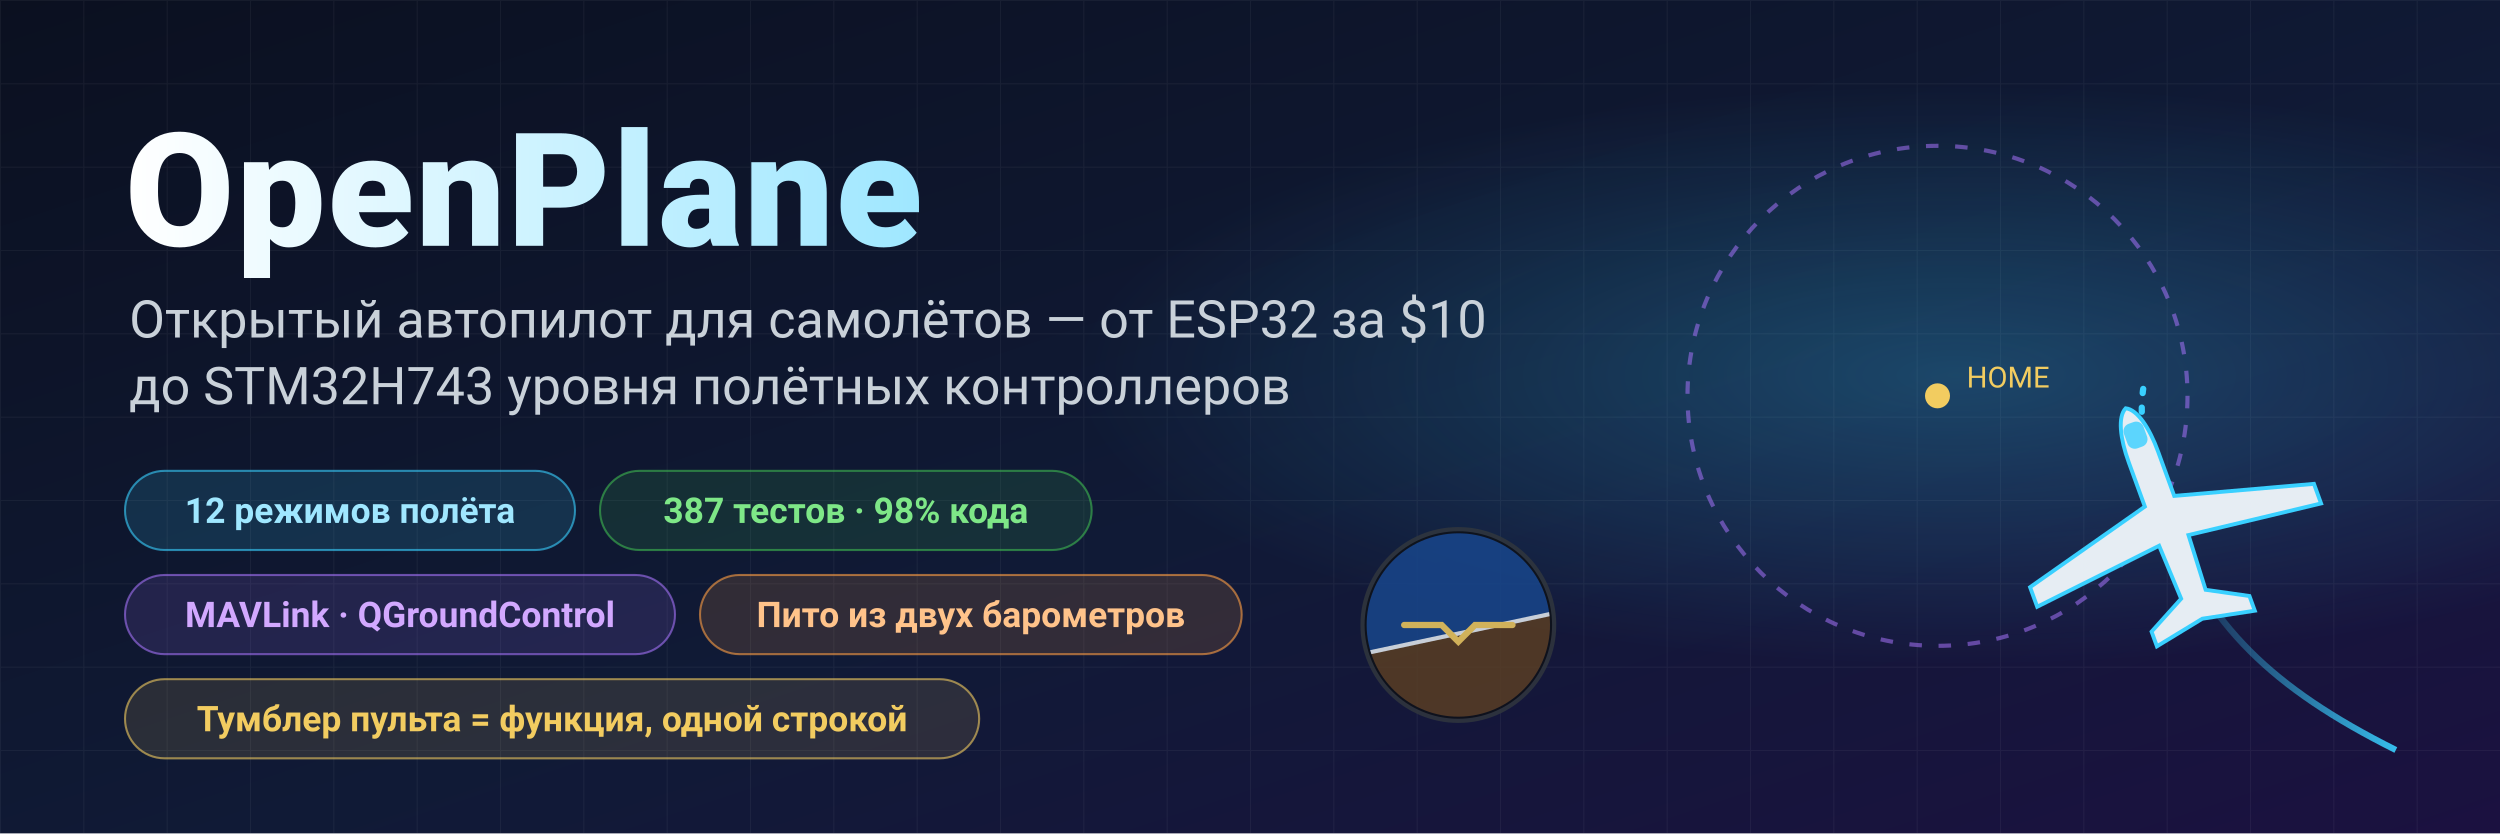
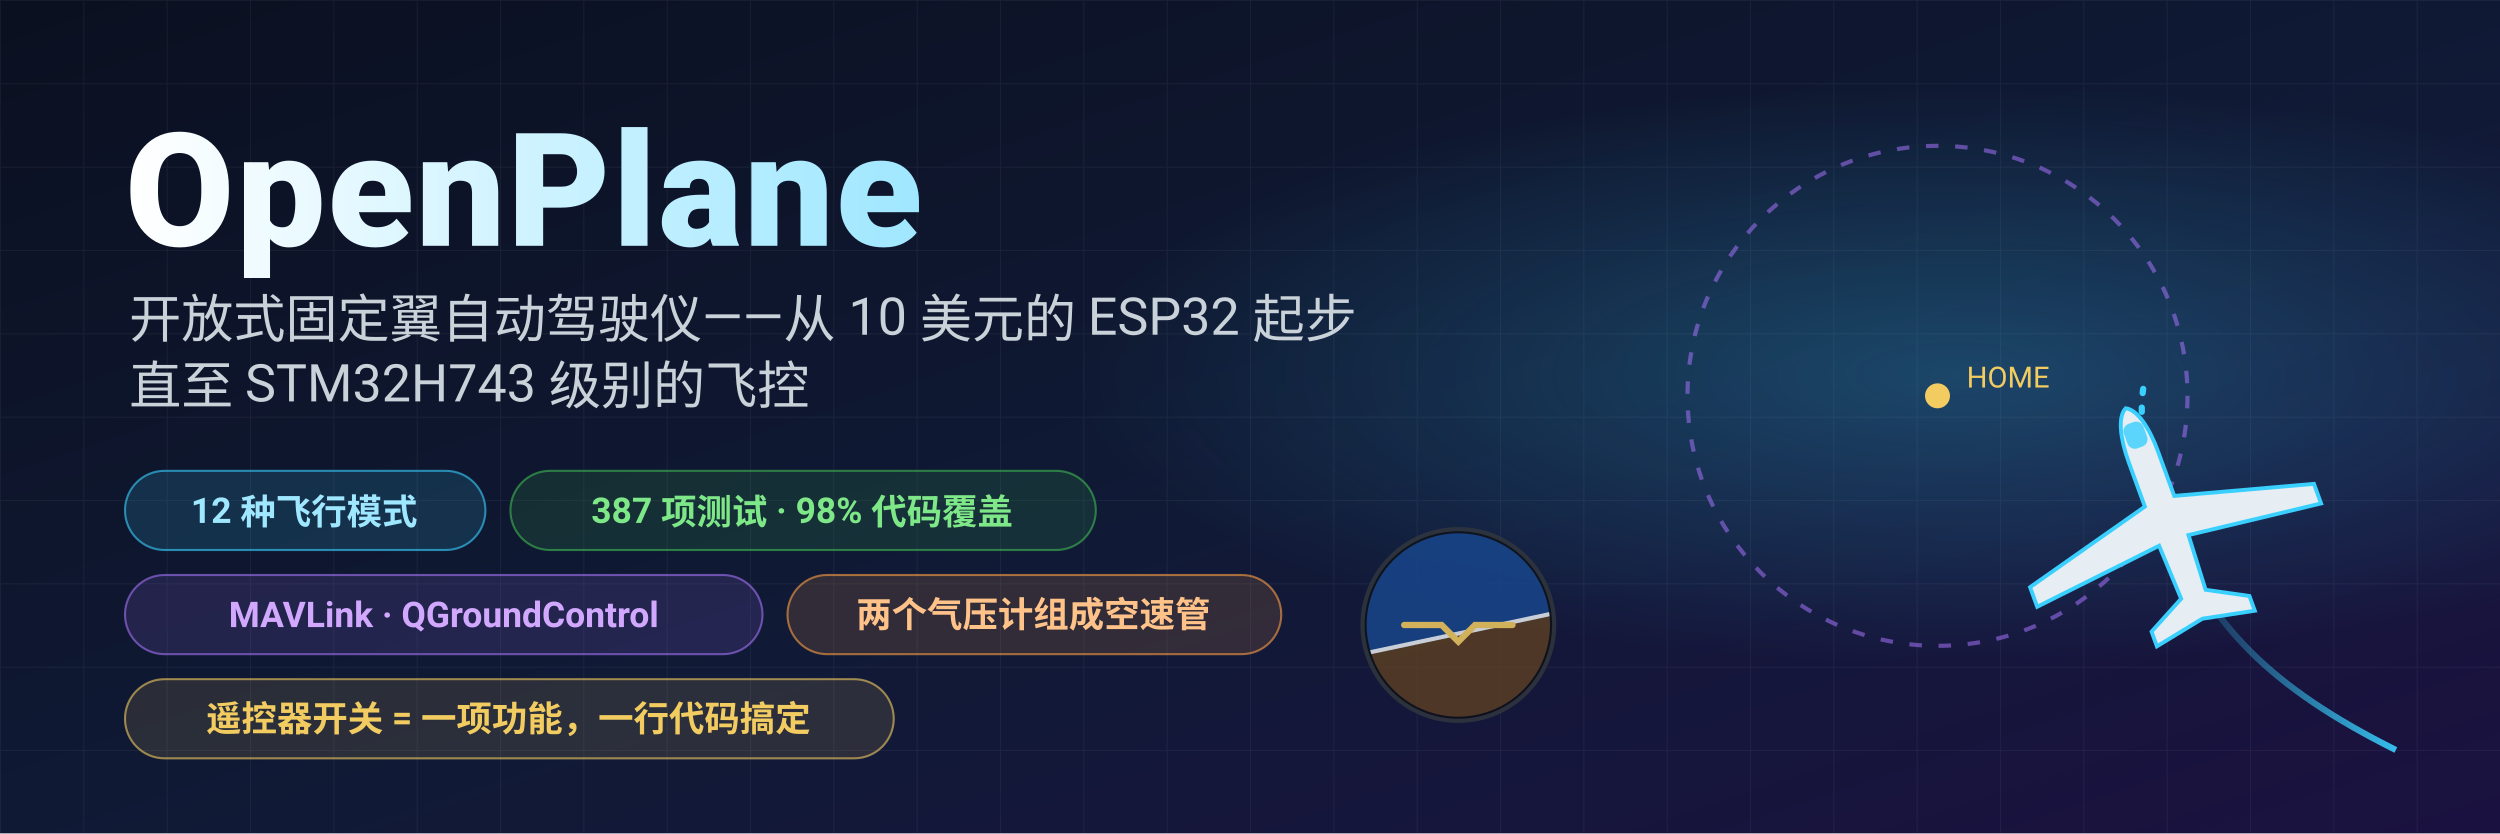
- <svg xmlns="http://www.w3.org/2000/svg" width="1200" height="400" viewBox="0 0 1200 400" role="img" aria-label="OpenPlane — открытый автопилот для самолётов">
+ <svg xmlns="http://www.w3.org/2000/svg" lang="zh-Hans" xml:lang="zh-Hans" width="1200" height="400" viewBox="0 0 1200 400" role="img" aria-label="OpenPlane — 开放式固定翼自动驾驶仪">
  <defs>
    <linearGradient id="sky" x1="0" y1="0" x2="1" y2="1">
      <stop offset="0" stop-color="#0b1020" />
      <stop offset="0.55" stop-color="#101a36" />
      <stop offset="1" stop-color="#1b1140" />
    </linearGradient>
    <linearGradient id="trail" x1="0" y1="0" x2="1" y2="0">
      <stop offset="0" stop-color="#39d0ff" stop-opacity="0" />
      <stop offset="1" stop-color="#39d0ff" stop-opacity="0.9" />
    </linearGradient>
    <linearGradient id="title" x1="0" y1="0" x2="1" y2="0">
      <stop offset="0" stop-color="#ffffff" />
      <stop offset="1" stop-color="#9fe7ff" />
    </linearGradient>
    <radialGradient id="glow" cx="0.78" cy="0.45" r="0.35">
      <stop offset="0" stop-color="#39d0ff" stop-opacity="0.25" />
      <stop offset="1" stop-color="#39d0ff" stop-opacity="0" />
    </radialGradient>
    <pattern id="grid" width="40" height="40" patternUnits="userSpaceOnUse">
      <path d="M40 0H0V40" fill="none" stroke="#ffffff" stroke-opacity="0.05" stroke-width="1" />
    </pattern>
  </defs>
  <rect width="1200" height="400" fill="url(#sky)" />
  <rect width="1200" height="400" fill="url(#grid)" />
  <rect width="1200" height="400" fill="url(#glow)" />
  <circle cx="930" cy="190" r="120" fill="none" stroke="#a371f7" stroke-opacity="0.55" stroke-width="2" stroke-dasharray="6 8" />
  <circle cx="930" cy="190" r="6" fill="#f2cc60" />
  <text x="944" y="186" fill="#f2cc60" font-family="Segoe UI, Roboto, Helvetica, Arial, sans-serif" font-size="14">HOME</text>
  <path d="M1150 360 C 1090 330, 1060 300, 1040 250" fill="none" stroke="url(#trail)" stroke-width="3" />
  <path d="M1040 250 C 1030 225, 1025 200, 1030 180" fill="none" stroke="#39d0ff" stroke-width="3" stroke-dasharray="2 7" stroke-linecap="round" />
  <g transform="translate(1040 250) rotate(-20) scale(1.25)">
    <path d="M0 -46 C 4 -44, 6 -36, 6 -26 L 6 -8 L 58 6 L 58 14 L 6 8 L 5 30 L 20 38 L 20 44 L 0 40 L -20 44 L -20 38 L -5 30 L -6 8 L -58 14 L -58 6 L -6 -8 L -6 -26 C -6 -36, -4 -44, 0 -46 Z" fill="#e6edf3" stroke="#39d0ff" stroke-width="1.5" />
    <rect x="-4" y="-40" width="8" height="10" rx="3" fill="#39d0ff" opacity="0.8" />
  </g>
  <g transform="translate(700 300)" opacity="0.85">
    <circle r="46" fill="#0d1117" stroke="#30363d" stroke-width="2" />
    <clipPath id="ah">
      <circle r="44" />
    </clipPath>
    <g clip-path="url(#ah)" transform="rotate(-12)">
      <rect x="-60" y="-60" width="120" height="64" fill="#1f6feb" opacity="0.55" />
      <rect x="-60" y="4" width="120" height="64" fill="#8b5a2b" opacity="0.6" />
      <line x1="-60" y1="4" x2="60" y2="4" stroke="#e6edf3" stroke-width="2" />
    </g>
    <path d="M-26 0 H-8 L0 8 L8 0 H26" fill="none" stroke="#f2cc60" stroke-width="3" stroke-linecap="round" />
  </g>
-   <g font-family="Segoe UI, Roboto, Helvetica, Arial, sans-serif">
+   <g font-family="Segoe UI, Roboto, Helvetica, Arial, 'Microsoft YaHei', 'PingFang SC', 'Noto Sans CJK SC', sans-serif">
    <text x="60" y="118" font-size="76" font-weight="800" fill="url(#title)" letter-spacing="1">OpenPlane</text>
-     <text x="62" y="162" font-size="25" fill="#c9d1d9">Открытый автопилот для самолётов — от ESP32 за $10</text>
-     <text x="62" y="194" font-size="25" fill="#c9d1d9">до STM32H743 уровня полётных контроллеров</text>
+     <text x="62" y="162" font-size="25" fill="#c9d1d9">开放式固定翼自动驾驶仪——从 10 美元的 ESP32 起步</text>
+     <text x="62" y="194" font-size="25" fill="#c9d1d9">直至 STM32H743 级别的飞控</text>
    <g font-size="17" font-weight="600">
-       <rect x="60" y="226" width="216" height="38" rx="19" fill="#39d0ff" fill-opacity="0.14" stroke="#39d0ff" stroke-opacity="0.6" />
-       <text x="168" y="251" text-anchor="middle" fill="#9fe7ff">12 режимов полёта</text>
-       <rect x="288" y="226" width="236" height="38" rx="19" fill="#3fb950" fill-opacity="0.14" stroke="#3fb950" stroke-opacity="0.6" />
-       <text x="406" y="251" text-anchor="middle" fill="#7ee787">387 тестов · 98% кода</text>
-       <rect x="60" y="276" width="264" height="38" rx="19" fill="#a371f7" fill-opacity="0.14" stroke="#a371f7" stroke-opacity="0.6" />
-       <text x="192" y="301" text-anchor="middle" fill="#d2a8ff">MAVLink · QGroundControl</text>
-       <rect x="336" y="276" width="260" height="38" rx="19" fill="#ff9f43" fill-opacity="0.14" stroke="#ff9f43" stroke-opacity="0.6" />
-       <text x="466" y="301" text-anchor="middle" fill="#ffc38a">Пито из двух барометров</text>
-       <rect x="60" y="326" width="410" height="38" rx="19" fill="#f2cc60" fill-opacity="0.12" stroke="#f2cc60" stroke-opacity="0.6" />
-       <text x="265" y="351" text-anchor="middle" fill="#f2cc60">Тумблер пульта = функция, одной строкой</text>
+       <rect x="60" y="226" width="173" height="38" rx="19" fill="#39d0ff" fill-opacity="0.14" stroke="#39d0ff" stroke-opacity="0.6" />
+       <text x="146" y="251" text-anchor="middle" fill="#9fe7ff">12 种飞行模式</text>
+       <rect x="245" y="226" width="281" height="38" rx="19" fill="#3fb950" fill-opacity="0.14" stroke="#3fb950" stroke-opacity="0.6" />
+       <text x="385" y="251" text-anchor="middle" fill="#7ee787">387 项测试 · 98% 代码覆盖</text>
+       <rect x="60" y="276" width="306" height="38" rx="19" fill="#a371f7" fill-opacity="0.14" stroke="#a371f7" stroke-opacity="0.6" />
+       <text x="213" y="301" text-anchor="middle" fill="#d2a8ff">MAVLink · QGroundControl</text>
+       <rect x="378" y="276" width="237" height="38" rx="19" fill="#ff9f43" fill-opacity="0.14" stroke="#ff9f43" stroke-opacity="0.6" />
+       <text x="496" y="301" text-anchor="middle" fill="#ffc38a">两个气压计组成空速管</text>
+       <rect x="60" y="326" width="369" height="38" rx="19" fill="#f2cc60" fill-opacity="0.12" stroke="#f2cc60" stroke-opacity="0.6" />
+       <text x="244" y="351" text-anchor="middle" fill="#f2cc60">遥控器开关 = 一项功能，一行代码搞定</text>
    </g>
  </g>
</svg>
